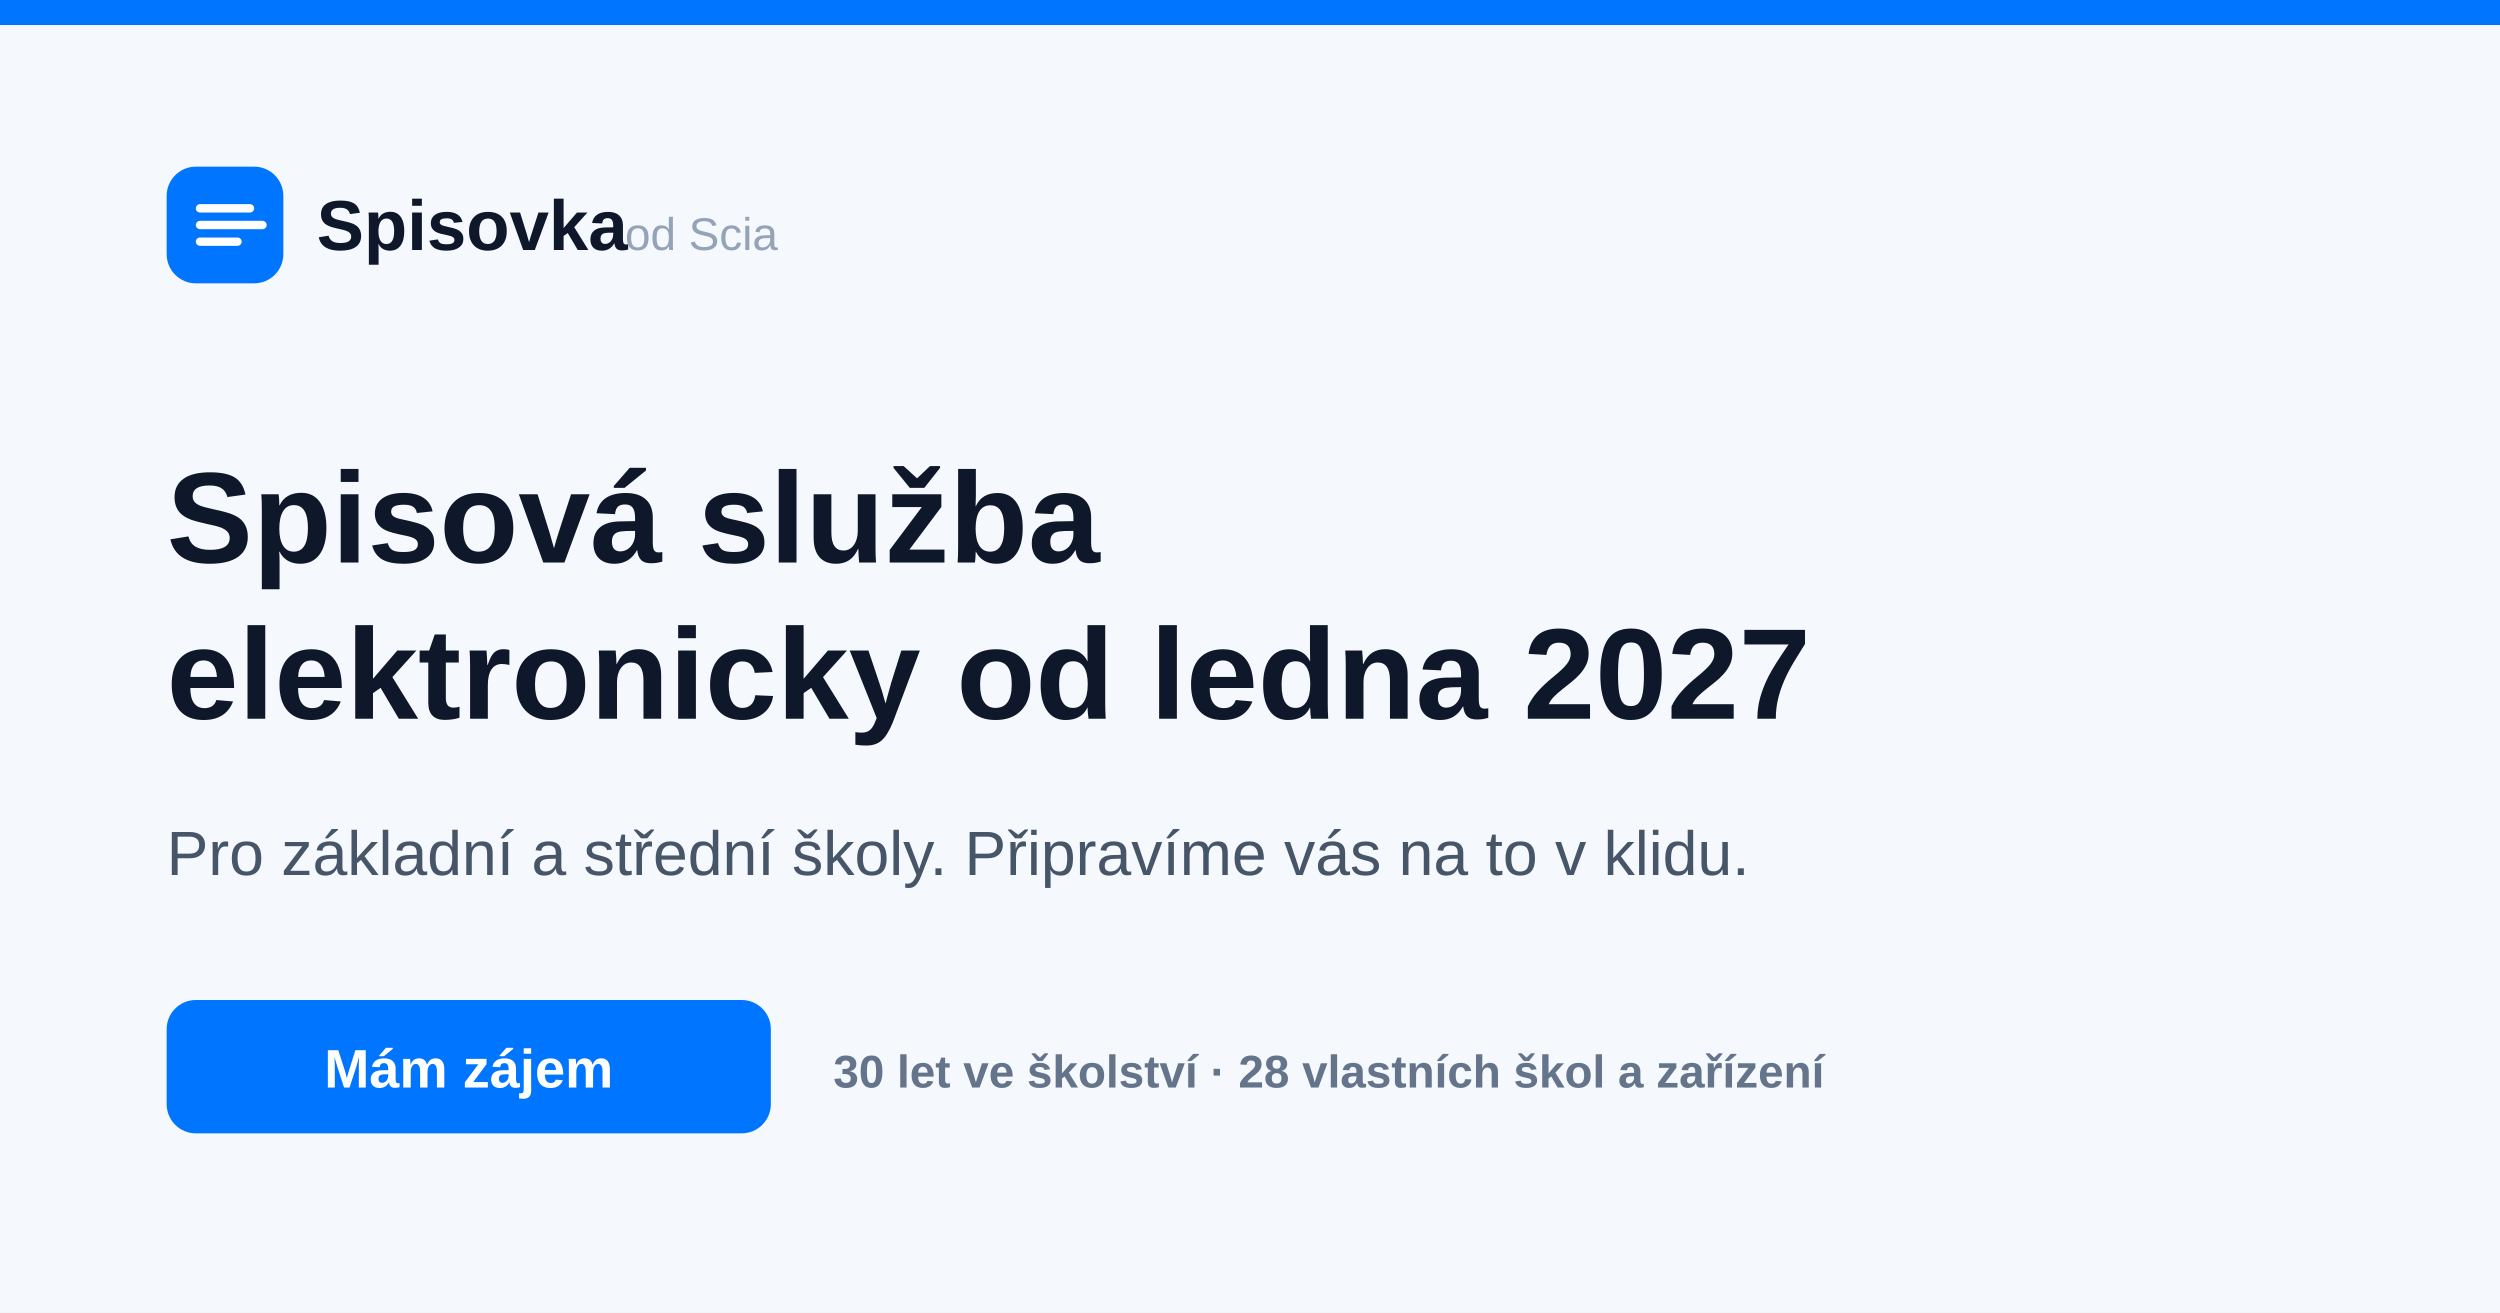
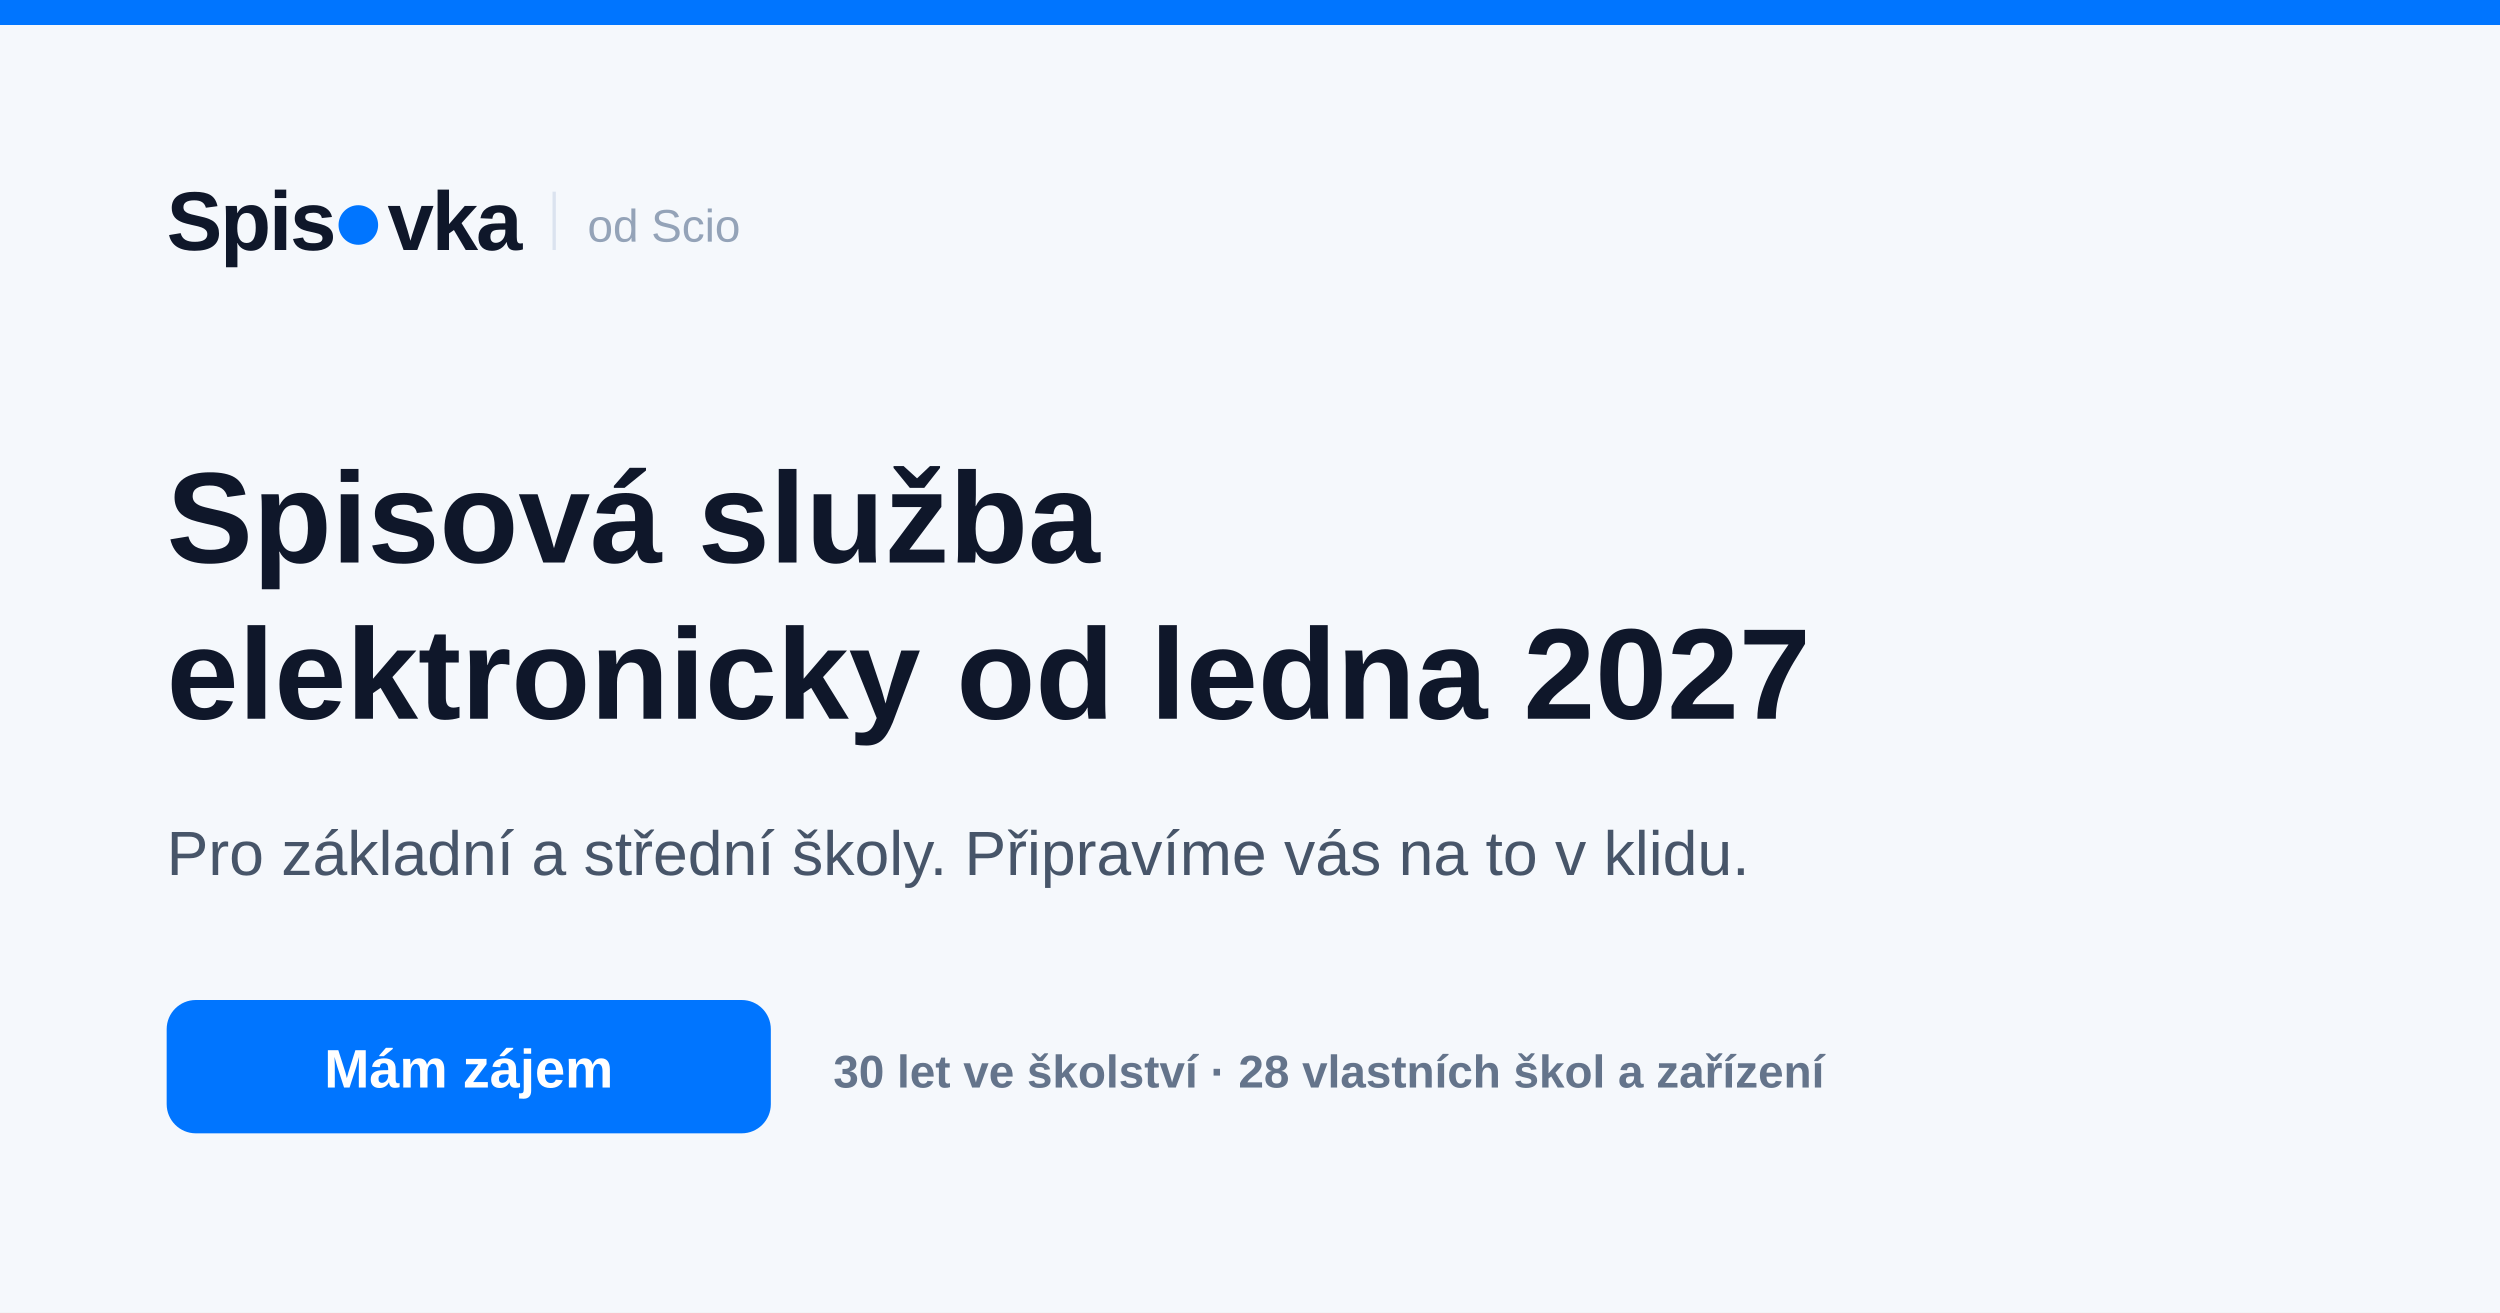
<svg xmlns="http://www.w3.org/2000/svg" viewBox="0 0 1200 630" font-family="Montserrat, Arial, sans-serif">
  <rect width="1200" height="630" fill="#f5f8fc" />
  <rect x="0" y="0" width="1200" height="12" fill="#0075ff" />
-   <g transform="translate(80,80)">
-     <rect width="56" height="56" rx="14" fill="#0075ff" />
-     <path d="M16 20h24M16 28h30M16 36h18" stroke="#fff" stroke-width="4" stroke-linecap="round" />
-     <text x="72" y="40" font-size="34" font-weight="800" fill="#0f172a">Spisovka</text>
-     <text x="220" y="40" font-size="22" font-weight="500" fill="#94a3b8">od Scia</text>
+   <g transform="translate(80,86)">
+     <text x="0" y="34" font-size="40" font-weight="800" letter-spacing="-1" fill="#0f172a">Spis</text>
+     <circle cx="92" cy="22" r="9.5" fill="#0075ff" />
+     <text x="106" y="34" font-size="40" font-weight="800" letter-spacing="-1" fill="#0f172a">vka</text>
+     <line x1="186" y1="6" x2="186" y2="34" stroke="#dbe3ef" stroke-width="1.6" />
+     <text x="202" y="30" font-size="22" font-weight="500" fill="#94a3b8">od Scio</text>
  </g>
  <text x="80" y="270" font-size="62" font-weight="800" fill="#0f172a">Spisová služba</text>
  <text x="80" y="345" font-size="62" font-weight="800" fill="#0f172a">elektronicky od ledna 2027</text>
  <text x="80" y="420" font-size="30" font-weight="500" fill="#475569">Pro základní a střední školy. Připravíme vás na to v klidu.</text>
  <g transform="translate(80,480)">
    <rect width="290" height="64" rx="14" fill="#0075ff" />
    <text x="145" y="42" font-size="26" font-weight="700" fill="#fff" text-anchor="middle">Mám zájem</text>
  </g>
  <text x="400" y="522" font-size="22" font-weight="600" fill="#64748b">30 let ve školství · 28 vlastních škol a zařízení</text>
</svg>
